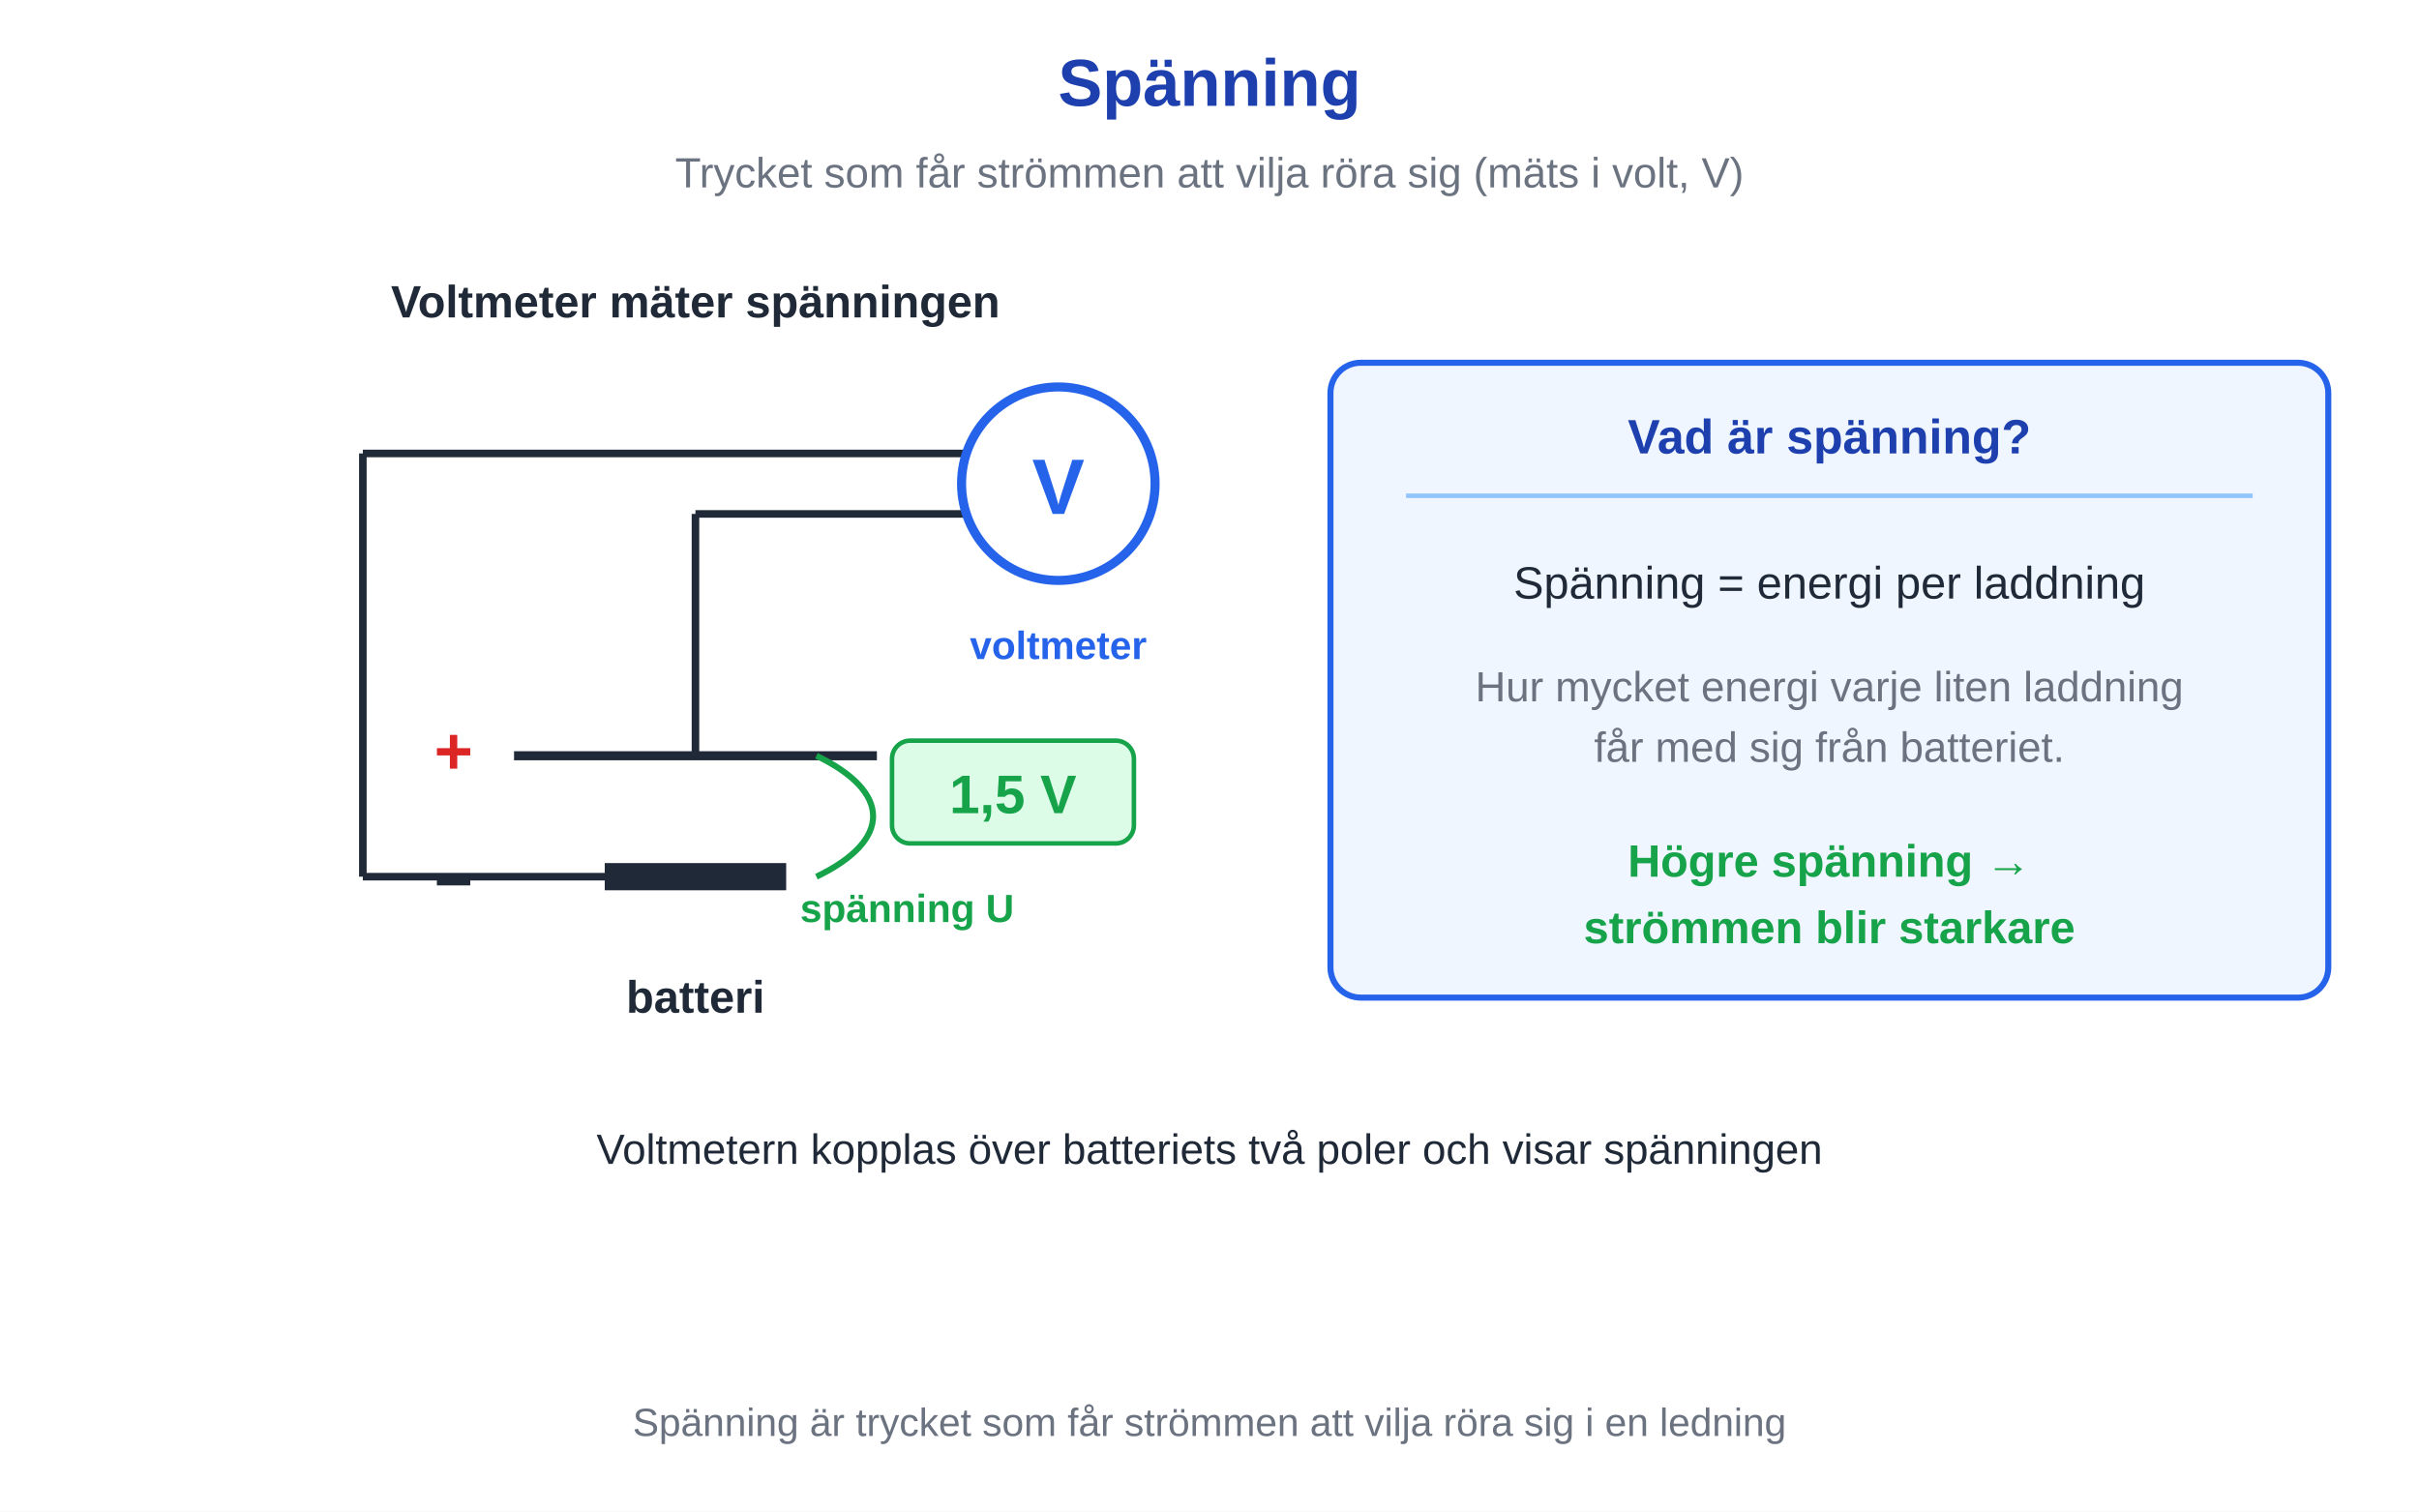
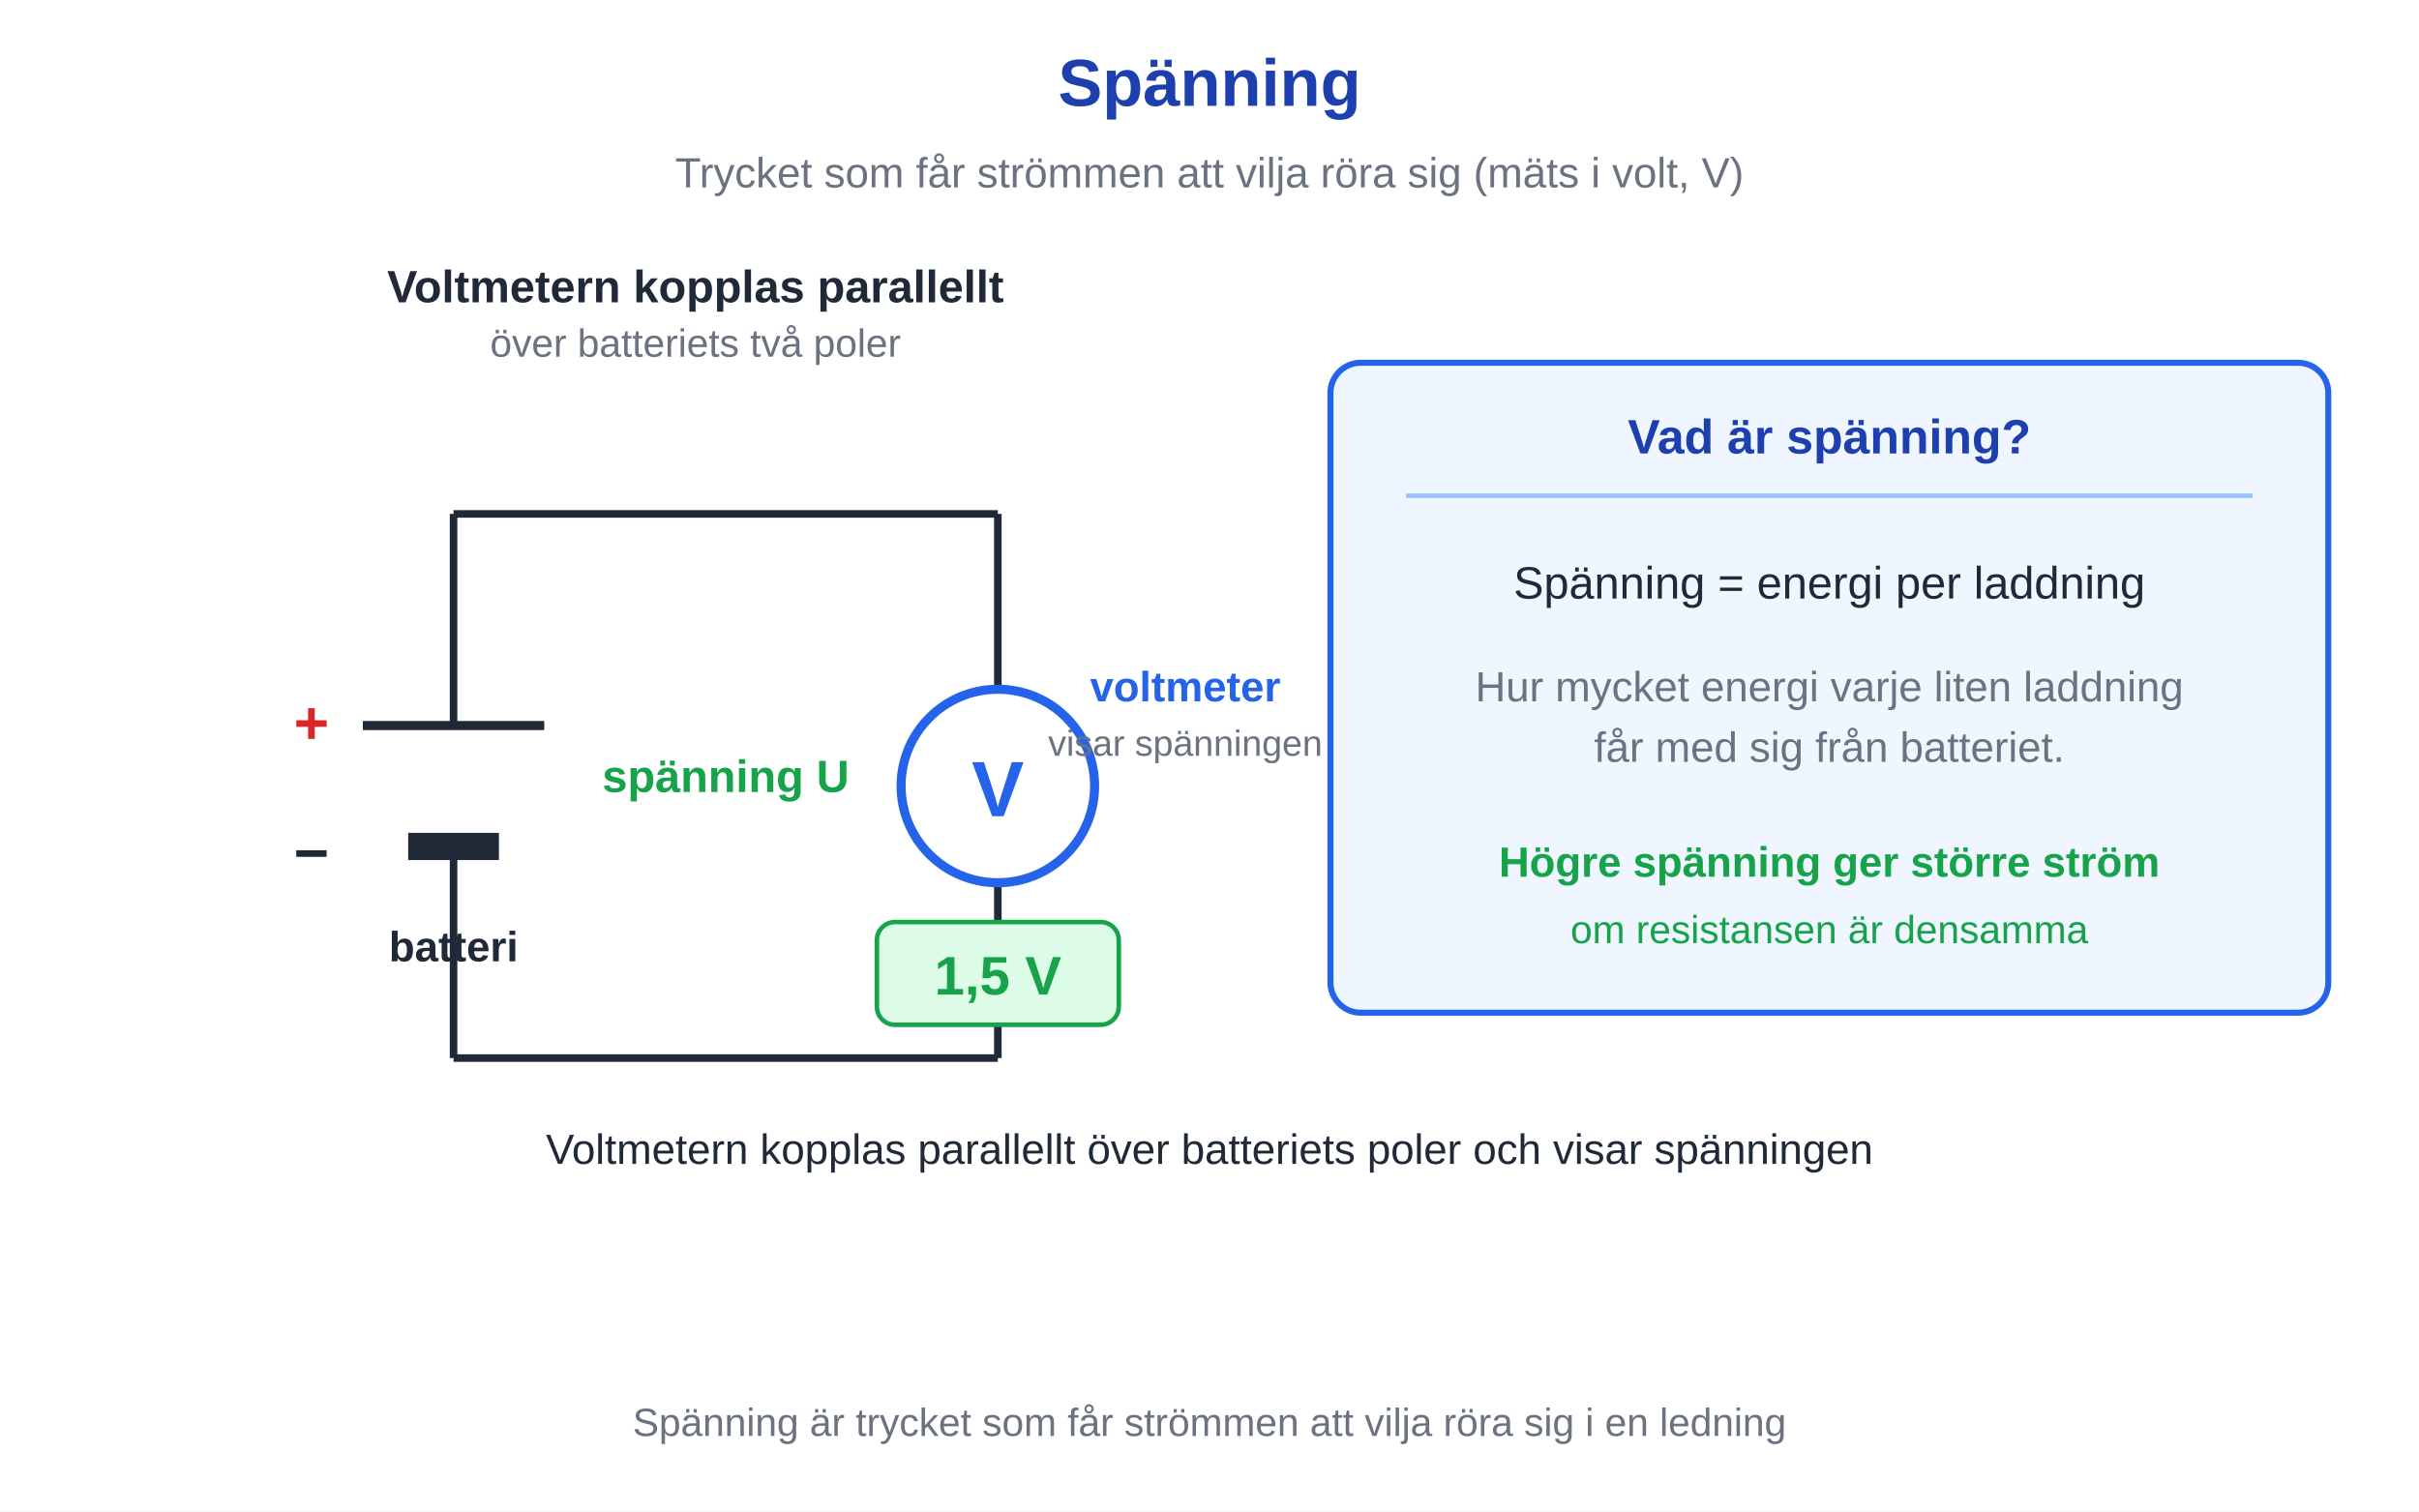
<svg xmlns="http://www.w3.org/2000/svg" viewBox="0 0 800 500" width="800" height="500">
  <rect width="800" height="500" fill="white" />
  <text x="400" y="35" font-family="Arial,sans-serif" font-size="22" fill="#1e40af" text-anchor="middle" font-weight="bold">Spänning</text>
  <text x="400" y="62" font-family="Arial,sans-serif" font-size="14" fill="#6b7280" text-anchor="middle">Trycket som får strömmen att vilja röra sig (mäts i volt, V)</text>
-   <text x="230" y="105" font-family="Arial,sans-serif" font-size="15" fill="#1f2937" text-anchor="middle" font-weight="bold">Voltmeter mäter spänningen</text>
-   <line x1="170" y1="250" x2="290" y2="250" stroke="#1f2937" stroke-width="3" />
-   <line x1="200" y1="290" x2="260" y2="290" stroke="#1f2937" stroke-width="9" />
-   <text x="150" y="256" font-family="Arial,sans-serif" font-size="22" fill="#dc2626" text-anchor="middle" font-weight="bold">+</text>
-   <text x="150" y="299" font-family="Arial,sans-serif" font-size="22" fill="#1f2937" text-anchor="middle" font-weight="bold">−</text>
-   <text x="230" y="335" font-family="Arial,sans-serif" font-size="15" fill="#1f2937" text-anchor="middle" font-weight="bold">batteri</text>
-   <line x1="230" y1="250" x2="230" y2="170" stroke="#1f2937" stroke-width="2.5" />
-   <line x1="230" y1="170" x2="330" y2="170" stroke="#1f2937" stroke-width="2.5" />
-   <line x1="230" y1="290" x2="120" y2="290" stroke="#1f2937" stroke-width="2.5" />
-   <line x1="120" y1="290" x2="120" y2="150" stroke="#1f2937" stroke-width="2.5" />
-   <line x1="120" y1="150" x2="370" y2="150" stroke="#1f2937" stroke-width="2.5" />
-   <circle cx="350" cy="160" r="32" fill="white" stroke="#2563eb" stroke-width="3" />
-   <text x="350" y="170" font-family="Arial,sans-serif" font-size="26" fill="#2563eb" text-anchor="middle" font-weight="bold">V</text>
-   <text x="350" y="218" font-family="Arial,sans-serif" font-size="13" fill="#2563eb" text-anchor="middle" font-weight="bold">voltmeter</text>
-   <rect x="295" y="245" width="80" height="34" rx="6" fill="#dcfce7" stroke="#16a34a" stroke-width="1.5" />
-   <text x="335" y="269" font-family="Arial,sans-serif" font-size="18" fill="#16a34a" text-anchor="middle" font-weight="bold">1,5 V</text>
-   <path d="M270 250 C295 262 295 278 270 290" fill="none" stroke="#16a34a" stroke-width="2" />
-   <text x="300" y="305" font-family="Arial,sans-serif" font-size="13" fill="#16a34a" text-anchor="middle" font-weight="bold">spänning U</text>
-   <rect x="440" y="120" width="330" height="210" rx="10" fill="#eff6ff" stroke="#2563eb" stroke-width="2" />
+   <text x="230" y="100" font-family="Arial,sans-serif" font-size="15" fill="#1f2937" text-anchor="middle" font-weight="bold">Voltmetern kopplas parallellt</text>
+   <text x="230" y="118" font-family="Arial,sans-serif" font-size="13" fill="#6b7280" text-anchor="middle">över batteriets två poler</text>
+   <line x1="150" y1="170" x2="330" y2="170" stroke="#1f2937" stroke-width="2.5" />
+   <line x1="150" y1="350" x2="330" y2="350" stroke="#1f2937" stroke-width="2.5" />
+   <line x1="150" y1="170" x2="150" y2="240" stroke="#1f2937" stroke-width="2.5" />
+   <line x1="150" y1="280" x2="150" y2="350" stroke="#1f2937" stroke-width="2.5" />
+   <line x1="330" y1="170" x2="330" y2="228" stroke="#1f2937" stroke-width="2.5" />
+   <line x1="330" y1="292" x2="330" y2="350" stroke="#1f2937" stroke-width="2.5" />
+   <line x1="120" y1="240" x2="180" y2="240" stroke="#1f2937" stroke-width="3" />
+   <line x1="135" y1="280" x2="165" y2="280" stroke="#1f2937" stroke-width="9" />
+   <text x="103" y="246" font-family="Arial,sans-serif" font-size="20" fill="#dc2626" text-anchor="middle" font-weight="bold">+</text>
+   <text x="103" y="289" font-family="Arial,sans-serif" font-size="20" fill="#1f2937" text-anchor="middle" font-weight="bold">−</text>
+   <text x="150" y="318" font-family="Arial,sans-serif" font-size="14" fill="#1f2937" text-anchor="middle" font-weight="bold">batteri</text>
+   <circle cx="330" cy="260" r="32" fill="white" stroke="#2563eb" stroke-width="3" />
+   <text x="330" y="270" font-family="Arial,sans-serif" font-size="26" fill="#2563eb" text-anchor="middle" font-weight="bold">V</text>
+   <text x="392" y="232" font-family="Arial,sans-serif" font-size="14" fill="#2563eb" text-anchor="middle" font-weight="bold">voltmeter</text>
+   <text x="392" y="250" font-family="Arial,sans-serif" font-size="12" fill="#6b7280" text-anchor="middle">visar spänningen</text>
+   <rect x="290" y="305" width="80" height="34" rx="6" fill="#dcfce7" stroke="#16a34a" stroke-width="1.5" />
+   <text x="330" y="329" font-family="Arial,sans-serif" font-size="18" fill="#16a34a" text-anchor="middle" font-weight="bold">1,5 V</text>
+   <text x="240" y="262" font-family="Arial,sans-serif" font-size="15" fill="#16a34a" text-anchor="middle" font-weight="bold">spänning U</text>
+   <rect x="440" y="120" width="330" height="215" rx="10" fill="#eff6ff" stroke="#2563eb" stroke-width="2" />
  <text x="605" y="150" font-family="Arial,sans-serif" font-size="16" fill="#1e40af" text-anchor="middle" font-weight="bold">Vad är spänning?</text>
  <line x1="465" y1="164" x2="745" y2="164" stroke="#93c5fd" stroke-width="1.5" />
  <text x="605" y="198" font-family="Arial,sans-serif" font-size="15" fill="#1f2937" text-anchor="middle">Spänning = energi per laddning</text>
  <text x="605" y="232" font-family="Arial,sans-serif" font-size="14" fill="#6b7280" text-anchor="middle">Hur mycket energi varje liten laddning</text>
  <text x="605" y="252" font-family="Arial,sans-serif" font-size="14" fill="#6b7280" text-anchor="middle">får med sig från batteriet.</text>
-   <text x="605" y="290" font-family="Arial,sans-serif" font-size="15" fill="#16a34a" text-anchor="middle" font-weight="bold">Högre spänning →</text>
-   <text x="605" y="312" font-family="Arial,sans-serif" font-size="15" fill="#16a34a" text-anchor="middle" font-weight="bold">strömmen blir starkare</text>
-   <text x="400" y="385" font-family="Arial,sans-serif" font-size="14" fill="#1f2937" text-anchor="middle">Voltmetern kopplas över batteriets två poler och visar spänningen</text>
+   <text x="605" y="290" font-family="Arial,sans-serif" font-size="14" fill="#16a34a" text-anchor="middle" font-weight="bold">Högre spänning ger större ström</text>
+   <text x="605" y="312" font-family="Arial,sans-serif" font-size="13" fill="#16a34a" text-anchor="middle">om resistansen är densamma</text>
+   <text x="400" y="385" font-family="Arial,sans-serif" font-size="14" fill="#1f2937" text-anchor="middle">Voltmetern kopplas parallellt över batteriets poler och visar spänningen</text>
  <text x="400" y="475" font-family="Arial,sans-serif" font-size="13" fill="#6b7280" text-anchor="middle">Spänning är trycket som får strömmen att vilja röra sig i en ledning</text>
</svg>
